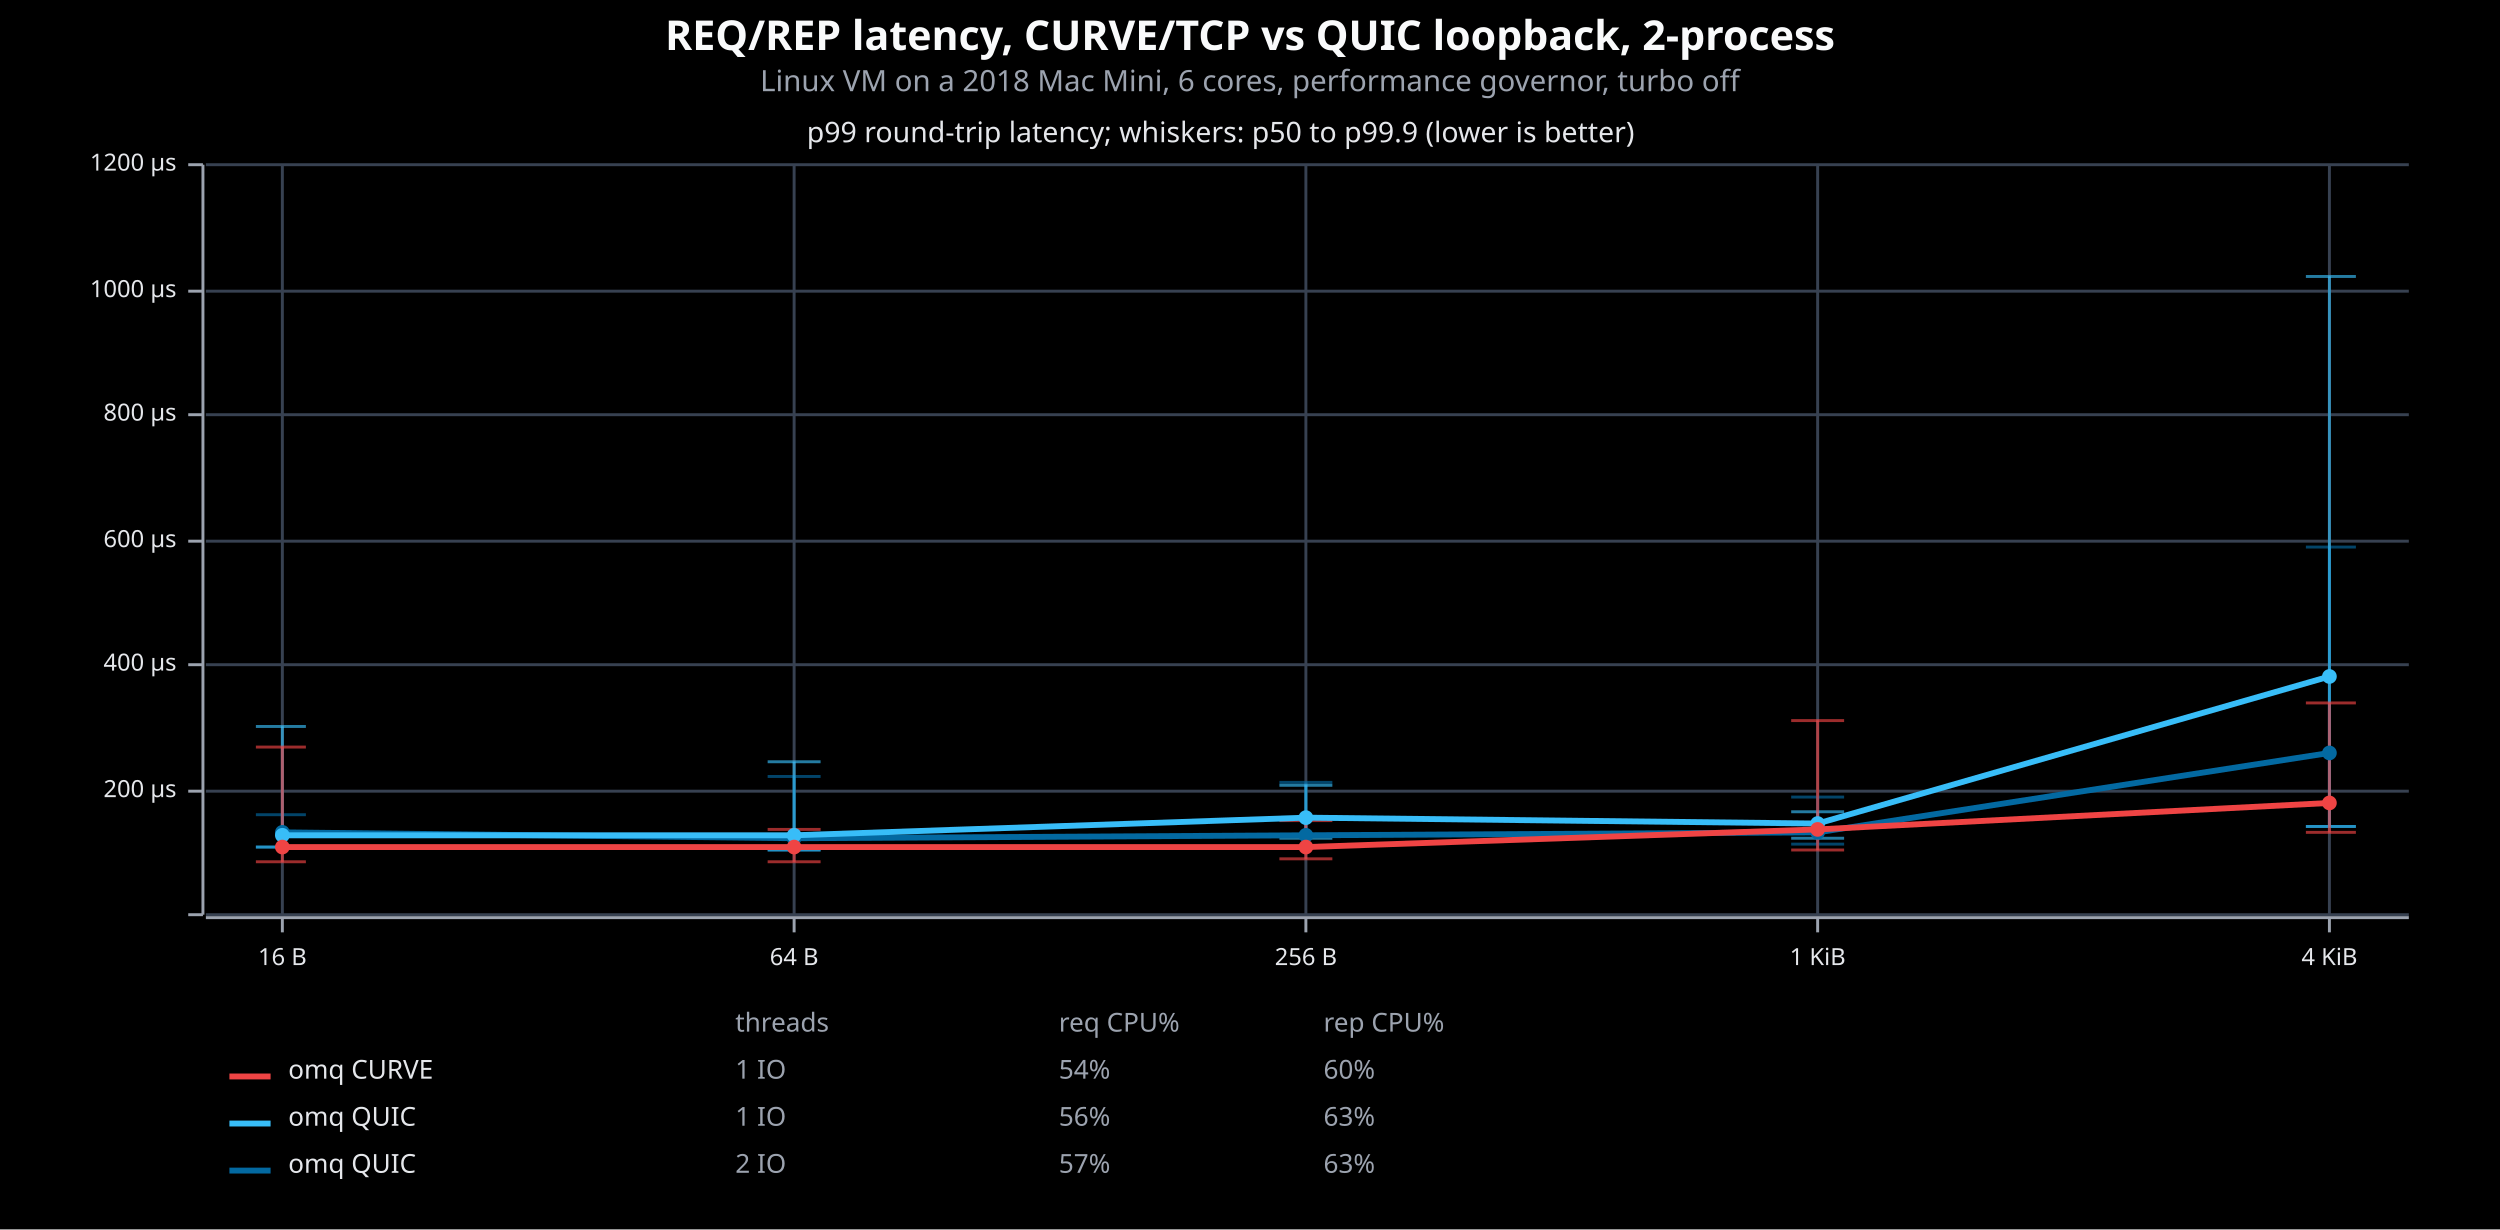
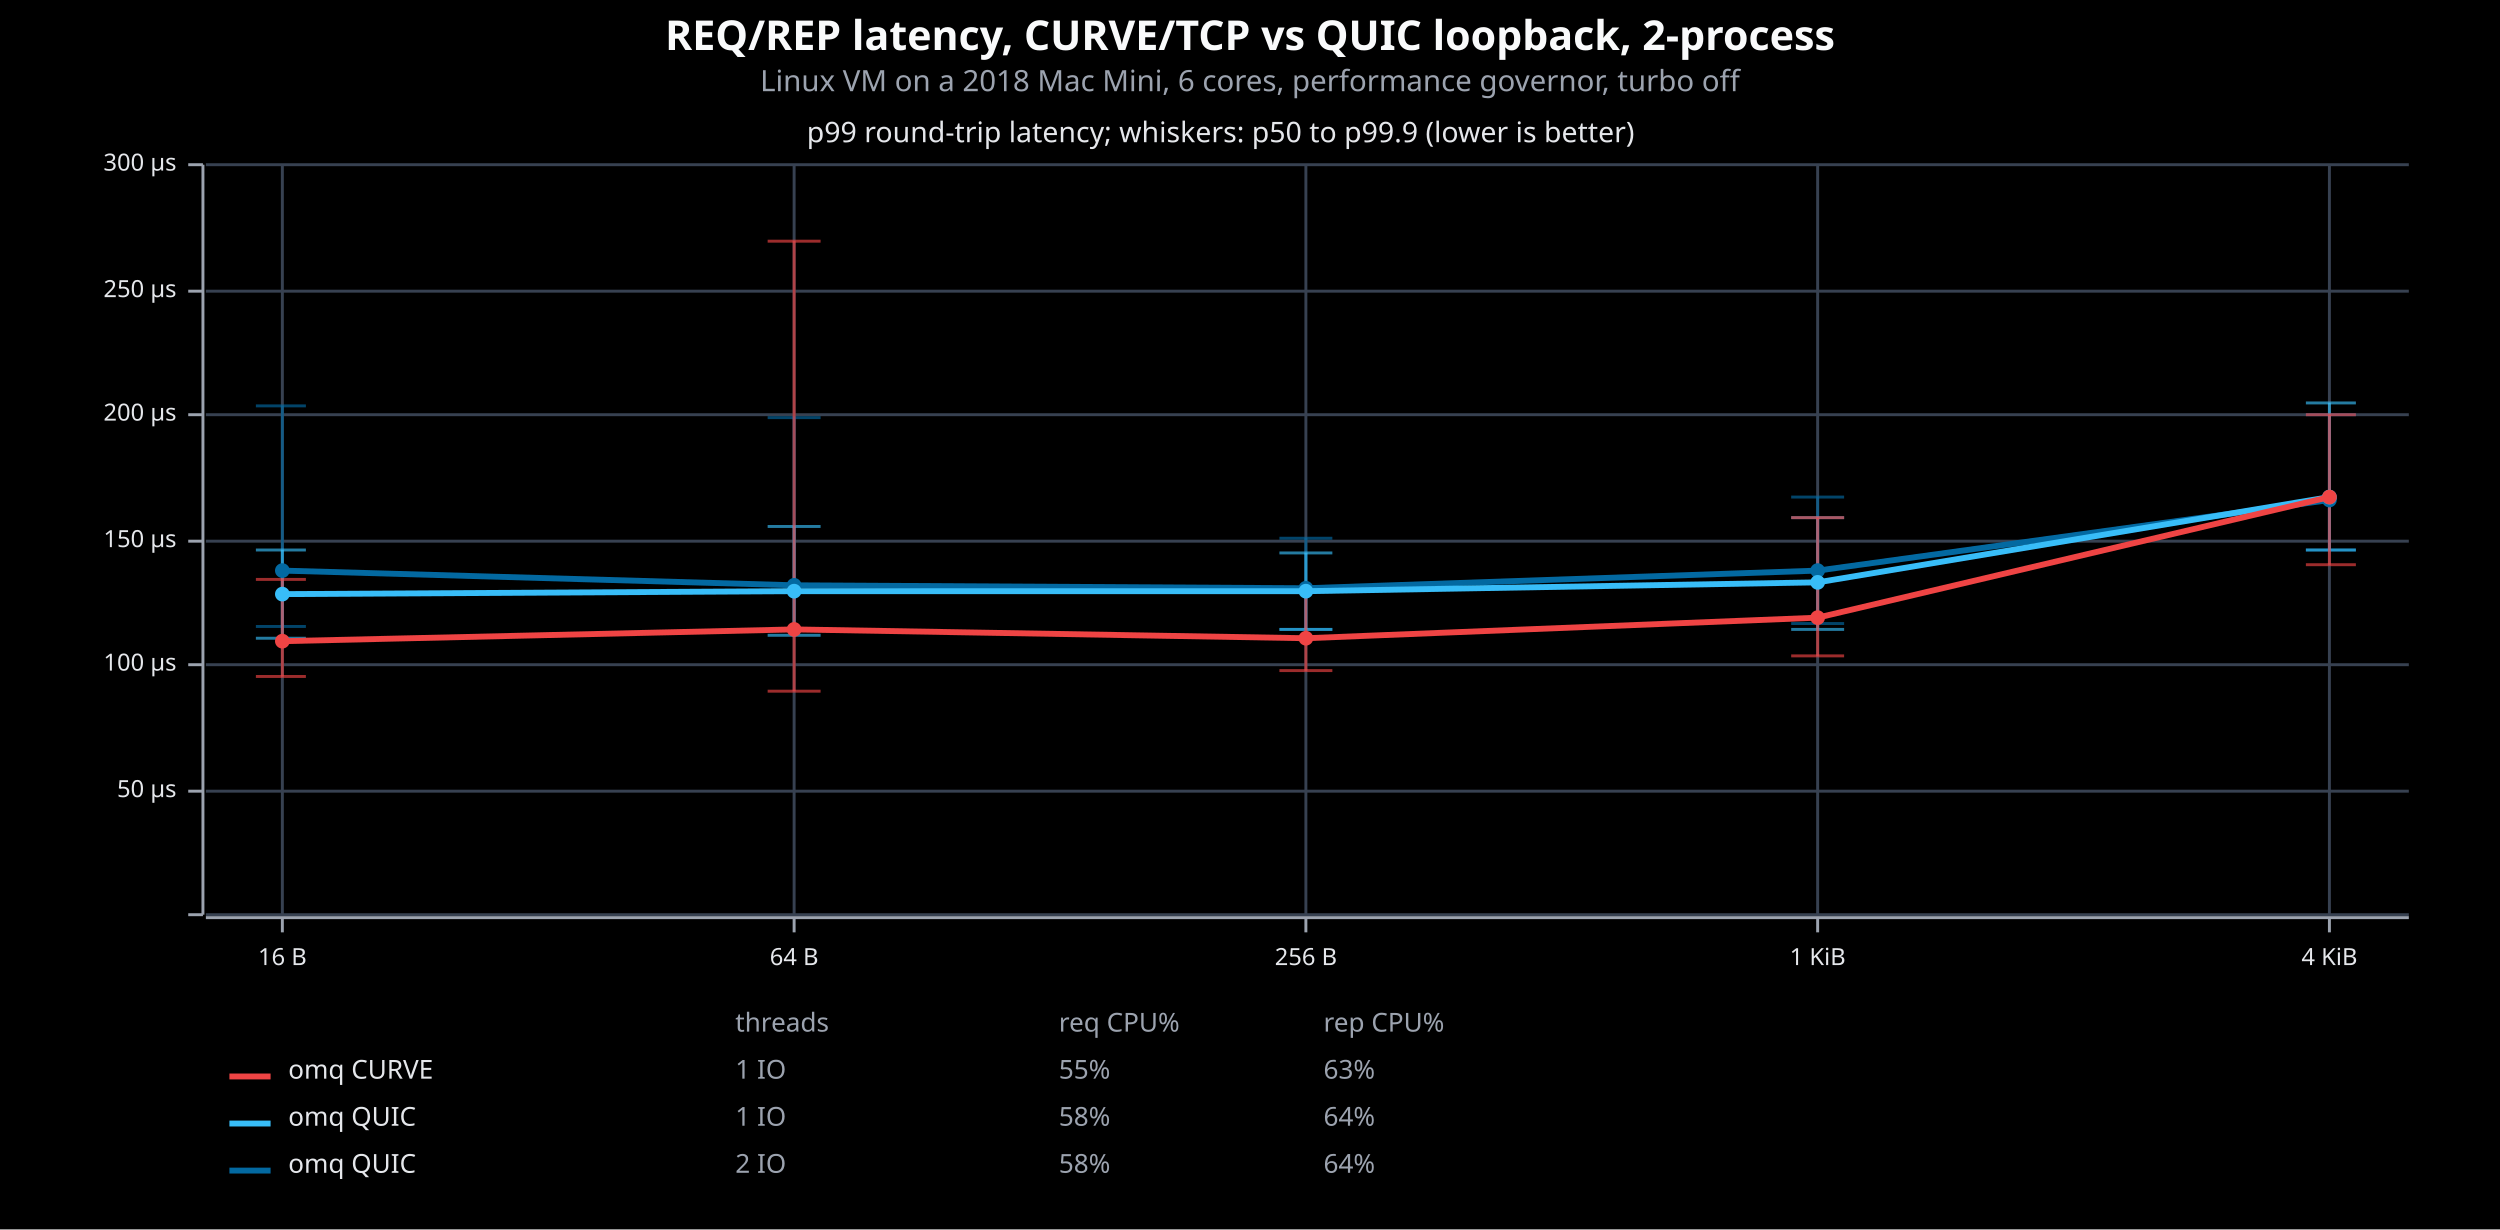
<svg xmlns="http://www.w3.org/2000/svg" viewBox="0 0 850 418" font-family="system-ui, -apple-system, sans-serif">
  <rect x="0" y="0" width="850" height="418" opacity="1" fill="#000000" stroke="none" />
  <text x="425" y="17" text-anchor="middle" font-family="sans-serif" font-size="14" font-weight="bold" fill="#F9FAFB">REQ/REP latency, CURVE/TCP vs QUIC loopback, 2-process</text>
  <text x="425" y="31" text-anchor="middle" font-family="sans-serif" font-size="10" fill="#9CA3AF">Linux VM on a 2018 Mac Mini, 6 cores, performance governor, turbo off</text>
  <text x="415" y="41" dy="0.76em" text-anchor="middle" font-family="sans-serif" font-size="9.677" opacity="1" fill="#E5E7EB">
p99 round-trip latency; whiskers: p50 to p99.9 (lower is better)
</text>
  <line opacity="1" stroke="#374151" stroke-width="1" x1="96" y1="311" x2="96" y2="56" />
  <line opacity="1" stroke="#374151" stroke-width="1" x1="270" y1="311" x2="270" y2="56" />
  <line opacity="1" stroke="#374151" stroke-width="1" x1="444" y1="311" x2="444" y2="56" />
  <line opacity="1" stroke="#374151" stroke-width="1" x1="618" y1="311" x2="618" y2="56" />
  <line opacity="1" stroke="#374151" stroke-width="1" x1="792" y1="311" x2="792" y2="56" />
  <line opacity="1" stroke="#374151" stroke-width="1" x1="70" y1="311" x2="819" y2="311" />
  <line opacity="1" stroke="#374151" stroke-width="1" x1="70" y1="269" x2="819" y2="269" />
  <line opacity="1" stroke="#374151" stroke-width="1" x1="70" y1="226" x2="819" y2="226" />
  <line opacity="1" stroke="#374151" stroke-width="1" x1="70" y1="184" x2="819" y2="184" />
  <line opacity="1" stroke="#374151" stroke-width="1" x1="70" y1="141" x2="819" y2="141" />
  <line opacity="1" stroke="#374151" stroke-width="1" x1="70" y1="99" x2="819" y2="99" />
  <line opacity="1" stroke="#374151" stroke-width="1" x1="70" y1="56" x2="819" y2="56" />
  <polyline fill="none" opacity="1" stroke="#9CA3AF" stroke-width="1" points="69,56 69,311 " />
  <text x="60" y="311" dy="0.5ex" text-anchor="end" font-family="sans-serif" font-size="8.065" opacity="1" fill="#E5E7EB">

</text>
  <polyline fill="none" opacity="1" stroke="#9CA3AF" stroke-width="1" points="64,311 69,311 " />
  <text x="60" y="269" dy="0.5ex" text-anchor="end" font-family="sans-serif" font-size="8.065" opacity="1" fill="#E5E7EB">
- 200 μs
+ 50 μs
</text>
  <polyline fill="none" opacity="1" stroke="#9CA3AF" stroke-width="1" points="64,269 69,269 " />
  <text x="60" y="226" dy="0.5ex" text-anchor="end" font-family="sans-serif" font-size="8.065" opacity="1" fill="#E5E7EB">
- 400 μs
+ 100 μs
</text>
  <polyline fill="none" opacity="1" stroke="#9CA3AF" stroke-width="1" points="64,226 69,226 " />
  <text x="60" y="184" dy="0.5ex" text-anchor="end" font-family="sans-serif" font-size="8.065" opacity="1" fill="#E5E7EB">
- 600 μs
+ 150 μs
</text>
  <polyline fill="none" opacity="1" stroke="#9CA3AF" stroke-width="1" points="64,184 69,184 " />
  <text x="60" y="141" dy="0.5ex" text-anchor="end" font-family="sans-serif" font-size="8.065" opacity="1" fill="#E5E7EB">
- 800 μs
+ 200 μs
</text>
  <polyline fill="none" opacity="1" stroke="#9CA3AF" stroke-width="1" points="64,141 69,141 " />
  <text x="60" y="99" dy="0.5ex" text-anchor="end" font-family="sans-serif" font-size="8.065" opacity="1" fill="#E5E7EB">
- 1000 μs
+ 250 μs
</text>
  <polyline fill="none" opacity="1" stroke="#9CA3AF" stroke-width="1" points="64,99 69,99 " />
  <text x="60" y="56" dy="0.5ex" text-anchor="end" font-family="sans-serif" font-size="8.065" opacity="1" fill="#E5E7EB">
- 1200 μs
+ 300 μs
</text>
  <polyline fill="none" opacity="1" stroke="#9CA3AF" stroke-width="1" points="64,56 69,56 " />
  <polyline fill="none" opacity="1" stroke="#9CA3AF" stroke-width="1" points="70,312 819,312 " />
  <text x="96" y="322" dy="0.76em" text-anchor="middle" font-family="sans-serif" font-size="8.065" opacity="1" fill="#E5E7EB">
16 B
</text>
  <polyline fill="none" opacity="1" stroke="#9CA3AF" stroke-width="1" points="96,312 96,317 " />
  <text x="270" y="322" dy="0.76em" text-anchor="middle" font-family="sans-serif" font-size="8.065" opacity="1" fill="#E5E7EB">
64 B
</text>
  <polyline fill="none" opacity="1" stroke="#9CA3AF" stroke-width="1" points="270,312 270,317 " />
  <text x="444" y="322" dy="0.76em" text-anchor="middle" font-family="sans-serif" font-size="8.065" opacity="1" fill="#E5E7EB">
256 B
</text>
  <polyline fill="none" opacity="1" stroke="#9CA3AF" stroke-width="1" points="444,312 444,317 " />
  <text x="618" y="322" dy="0.76em" text-anchor="middle" font-family="sans-serif" font-size="8.065" opacity="1" fill="#E5E7EB">
1 KiB
</text>
  <polyline fill="none" opacity="1" stroke="#9CA3AF" stroke-width="1" points="618,312 618,317 " />
  <text x="792" y="322" dy="0.76em" text-anchor="middle" font-family="sans-serif" font-size="8.065" opacity="1" fill="#E5E7EB">
4 KiB
</text>
  <polyline fill="none" opacity="1" stroke="#9CA3AF" stroke-width="1" points="792,312 792,317 " />
-   <polyline fill="none" opacity="0.65" stroke="#0369A1" stroke-width="1" points="96,288 96,277 " />
-   <polyline fill="none" opacity="0.65" stroke="#0369A1" stroke-width="1" points="87,288 104,288 " />
-   <polyline fill="none" opacity="0.65" stroke="#0369A1" stroke-width="1" points="87,277 104,277 " />
-   <polyline fill="none" opacity="0.65" stroke="#0369A1" stroke-width="1" points="270,289 270,264 " />
-   <polyline fill="none" opacity="0.65" stroke="#0369A1" stroke-width="1" points="261,289 279,289 " />
-   <polyline fill="none" opacity="0.65" stroke="#0369A1" stroke-width="1" points="261,264 279,264 " />
-   <polyline fill="none" opacity="0.65" stroke="#0369A1" stroke-width="1" points="444,288 444,266 " />
-   <polyline fill="none" opacity="0.65" stroke="#0369A1" stroke-width="1" points="435,288 453,288 " />
-   <polyline fill="none" opacity="0.65" stroke="#0369A1" stroke-width="1" points="435,266 453,266 " />
-   <polyline fill="none" opacity="0.65" stroke="#0369A1" stroke-width="1" points="618,287 618,271 " />
-   <polyline fill="none" opacity="0.65" stroke="#0369A1" stroke-width="1" points="609,287 627,287 " />
-   <polyline fill="none" opacity="0.65" stroke="#0369A1" stroke-width="1" points="609,271 627,271 " />
-   <polyline fill="none" opacity="0.65" stroke="#0369A1" stroke-width="1" points="792,281 792,186 " />
-   <polyline fill="none" opacity="0.65" stroke="#0369A1" stroke-width="1" points="784,281 801,281 " />
-   <polyline fill="none" opacity="0.65" stroke="#0369A1" stroke-width="1" points="784,186 801,186 " />
-   <polyline fill="none" opacity="0.65" stroke="#38BDF8" stroke-width="1" points="96,288 96,247 " />
-   <polyline fill="none" opacity="0.65" stroke="#38BDF8" stroke-width="1" points="87,288 104,288 " />
-   <polyline fill="none" opacity="0.65" stroke="#38BDF8" stroke-width="1" points="87,247 104,247 " />
-   <polyline fill="none" opacity="0.65" stroke="#38BDF8" stroke-width="1" points="270,289 270,259 " />
-   <polyline fill="none" opacity="0.65" stroke="#38BDF8" stroke-width="1" points="261,289 279,289 " />
-   <polyline fill="none" opacity="0.65" stroke="#38BDF8" stroke-width="1" points="261,259 279,259 " />
-   <polyline fill="none" opacity="0.65" stroke="#38BDF8" stroke-width="1" points="444,285 444,267 " />
-   <polyline fill="none" opacity="0.65" stroke="#38BDF8" stroke-width="1" points="435,285 453,285 " />
-   <polyline fill="none" opacity="0.65" stroke="#38BDF8" stroke-width="1" points="435,267 453,267 " />
-   <polyline fill="none" opacity="0.65" stroke="#38BDF8" stroke-width="1" points="618,285 618,276 " />
-   <polyline fill="none" opacity="0.65" stroke="#38BDF8" stroke-width="1" points="609,285 627,285 " />
-   <polyline fill="none" opacity="0.65" stroke="#38BDF8" stroke-width="1" points="609,276 627,276 " />
-   <polyline fill="none" opacity="0.65" stroke="#38BDF8" stroke-width="1" points="792,281 792,94 " />
-   <polyline fill="none" opacity="0.65" stroke="#38BDF8" stroke-width="1" points="784,281 801,281 " />
-   <polyline fill="none" opacity="0.65" stroke="#38BDF8" stroke-width="1" points="784,94 801,94 " />
-   <polyline fill="none" opacity="0.65" stroke="#EF4444" stroke-width="1" points="96,293 96,254 " />
-   <polyline fill="none" opacity="0.65" stroke="#EF4444" stroke-width="1" points="87,293 104,293 " />
-   <polyline fill="none" opacity="0.65" stroke="#EF4444" stroke-width="1" points="87,254 104,254 " />
-   <polyline fill="none" opacity="0.65" stroke="#EF4444" stroke-width="1" points="270,293 270,282 " />
-   <polyline fill="none" opacity="0.65" stroke="#EF4444" stroke-width="1" points="261,293 279,293 " />
-   <polyline fill="none" opacity="0.65" stroke="#EF4444" stroke-width="1" points="261,282 279,282 " />
-   <polyline fill="none" opacity="0.65" stroke="#EF4444" stroke-width="1" points="444,292 444,279 " />
-   <polyline fill="none" opacity="0.65" stroke="#EF4444" stroke-width="1" points="435,292 453,292 " />
-   <polyline fill="none" opacity="0.65" stroke="#EF4444" stroke-width="1" points="435,279 453,279 " />
-   <polyline fill="none" opacity="0.65" stroke="#EF4444" stroke-width="1" points="618,289 618,245 " />
-   <polyline fill="none" opacity="0.65" stroke="#EF4444" stroke-width="1" points="609,289 627,289 " />
-   <polyline fill="none" opacity="0.65" stroke="#EF4444" stroke-width="1" points="609,245 627,245 " />
-   <polyline fill="none" opacity="0.65" stroke="#EF4444" stroke-width="1" points="792,283 792,239 " />
-   <polyline fill="none" opacity="0.65" stroke="#EF4444" stroke-width="1" points="784,283 801,283 " />
-   <polyline fill="none" opacity="0.65" stroke="#EF4444" stroke-width="1" points="784,239 801,239 " />
-   <polyline fill="none" opacity="1" stroke="#0369A1" stroke-width="2" points="96,283 270,285 444,284 618,283 792,256 " />
-   <circle cx="96" cy="283" r="2.5" opacity="1" fill="#0369A1" stroke="none" stroke-width="1" />
-   <circle cx="270" cy="285" r="2.5" opacity="1" fill="#0369A1" stroke="none" stroke-width="1" />
-   <circle cx="444" cy="284" r="2.5" opacity="1" fill="#0369A1" stroke="none" stroke-width="1" />
-   <circle cx="618" cy="283" r="2.5" opacity="1" fill="#0369A1" stroke="none" stroke-width="1" />
-   <circle cx="792" cy="256" r="2.5" opacity="1" fill="#0369A1" stroke="none" stroke-width="1" />
-   <polyline fill="none" opacity="1" stroke="#38BDF8" stroke-width="2" points="96,284 270,284 444,278 618,280 792,230 " />
-   <circle cx="96" cy="284" r="2.5" opacity="1" fill="#38BDF8" stroke="none" stroke-width="1" />
-   <circle cx="270" cy="284" r="2.5" opacity="1" fill="#38BDF8" stroke="none" stroke-width="1" />
-   <circle cx="444" cy="278" r="2.5" opacity="1" fill="#38BDF8" stroke="none" stroke-width="1" />
-   <circle cx="618" cy="280" r="2.5" opacity="1" fill="#38BDF8" stroke="none" stroke-width="1" />
-   <circle cx="792" cy="230" r="2.5" opacity="1" fill="#38BDF8" stroke="none" stroke-width="1" />
-   <polyline fill="none" opacity="1" stroke="#EF4444" stroke-width="2" points="96,288 270,288 444,288 618,282 792,273 " />
-   <circle cx="96" cy="288" r="2.5" opacity="1" fill="#EF4444" stroke="none" stroke-width="1" />
-   <circle cx="270" cy="288" r="2.5" opacity="1" fill="#EF4444" stroke="none" stroke-width="1" />
-   <circle cx="444" cy="288" r="2.5" opacity="1" fill="#EF4444" stroke="none" stroke-width="1" />
-   <circle cx="618" cy="282" r="2.5" opacity="1" fill="#EF4444" stroke="none" stroke-width="1" />
-   <circle cx="792" cy="273" r="2.5" opacity="1" fill="#EF4444" stroke="none" stroke-width="1" />
+   <polyline fill="none" opacity="0.65" stroke="#0369A1" stroke-width="1" points="96,213 96,138 " />
+   <polyline fill="none" opacity="0.65" stroke="#0369A1" stroke-width="1" points="87,213 104,213 " />
+   <polyline fill="none" opacity="0.65" stroke="#0369A1" stroke-width="1" points="87,138 104,138 " />
+   <polyline fill="none" opacity="0.65" stroke="#0369A1" stroke-width="1" points="270,214 270,142 " />
+   <polyline fill="none" opacity="0.65" stroke="#0369A1" stroke-width="1" points="261,214 279,214 " />
+   <polyline fill="none" opacity="0.65" stroke="#0369A1" stroke-width="1" points="261,142 279,142 " />
+   <polyline fill="none" opacity="0.65" stroke="#0369A1" stroke-width="1" points="444,214 444,183 " />
+   <polyline fill="none" opacity="0.65" stroke="#0369A1" stroke-width="1" points="435,214 453,214 " />
+   <polyline fill="none" opacity="0.65" stroke="#0369A1" stroke-width="1" points="435,183 453,183 " />
+   <polyline fill="none" opacity="0.65" stroke="#0369A1" stroke-width="1" points="618,212 618,169 " />
+   <polyline fill="none" opacity="0.65" stroke="#0369A1" stroke-width="1" points="609,212 627,212 " />
+   <polyline fill="none" opacity="0.65" stroke="#0369A1" stroke-width="1" points="609,169 627,169 " />
+   <polyline fill="none" opacity="0.65" stroke="#0369A1" stroke-width="1" points="792,187 792,141 " />
+   <polyline fill="none" opacity="0.65" stroke="#0369A1" stroke-width="1" points="784,187 801,187 " />
+   <polyline fill="none" opacity="0.65" stroke="#0369A1" stroke-width="1" points="784,141 801,141 " />
+   <polyline fill="none" opacity="0.65" stroke="#38BDF8" stroke-width="1" points="96,217 96,187 " />
+   <polyline fill="none" opacity="0.65" stroke="#38BDF8" stroke-width="1" points="87,217 104,217 " />
+   <polyline fill="none" opacity="0.65" stroke="#38BDF8" stroke-width="1" points="87,187 104,187 " />
+   <polyline fill="none" opacity="0.65" stroke="#38BDF8" stroke-width="1" points="270,216 270,179 " />
+   <polyline fill="none" opacity="0.65" stroke="#38BDF8" stroke-width="1" points="261,216 279,216 " />
+   <polyline fill="none" opacity="0.65" stroke="#38BDF8" stroke-width="1" points="261,179 279,179 " />
+   <polyline fill="none" opacity="0.65" stroke="#38BDF8" stroke-width="1" points="444,214 444,188 " />
+   <polyline fill="none" opacity="0.65" stroke="#38BDF8" stroke-width="1" points="435,214 453,214 " />
+   <polyline fill="none" opacity="0.65" stroke="#38BDF8" stroke-width="1" points="435,188 453,188 " />
+   <polyline fill="none" opacity="0.65" stroke="#38BDF8" stroke-width="1" points="618,214 618,176 " />
+   <polyline fill="none" opacity="0.65" stroke="#38BDF8" stroke-width="1" points="609,214 627,214 " />
+   <polyline fill="none" opacity="0.65" stroke="#38BDF8" stroke-width="1" points="609,176 627,176 " />
+   <polyline fill="none" opacity="0.65" stroke="#38BDF8" stroke-width="1" points="792,187 792,137 " />
+   <polyline fill="none" opacity="0.65" stroke="#38BDF8" stroke-width="1" points="784,187 801,187 " />
+   <polyline fill="none" opacity="0.65" stroke="#38BDF8" stroke-width="1" points="784,137 801,137 " />
+   <polyline fill="none" opacity="0.65" stroke="#EF4444" stroke-width="1" points="96,230 96,197 " />
+   <polyline fill="none" opacity="0.65" stroke="#EF4444" stroke-width="1" points="87,230 104,230 " />
+   <polyline fill="none" opacity="0.65" stroke="#EF4444" stroke-width="1" points="87,197 104,197 " />
+   <polyline fill="none" opacity="0.65" stroke="#EF4444" stroke-width="1" points="270,235 270,82 " />
+   <polyline fill="none" opacity="0.65" stroke="#EF4444" stroke-width="1" points="261,235 279,235 " />
+   <polyline fill="none" opacity="0.65" stroke="#EF4444" stroke-width="1" points="261,82 279,82 " />
+   <polyline fill="none" opacity="0.65" stroke="#EF4444" stroke-width="1" points="444,228 444,201 " />
+   <polyline fill="none" opacity="0.65" stroke="#EF4444" stroke-width="1" points="435,228 453,228 " />
+   <polyline fill="none" opacity="0.65" stroke="#EF4444" stroke-width="1" points="435,201 453,201 " />
+   <polyline fill="none" opacity="0.65" stroke="#EF4444" stroke-width="1" points="618,223 618,176 " />
+   <polyline fill="none" opacity="0.65" stroke="#EF4444" stroke-width="1" points="609,223 627,223 " />
+   <polyline fill="none" opacity="0.65" stroke="#EF4444" stroke-width="1" points="609,176 627,176 " />
+   <polyline fill="none" opacity="0.65" stroke="#EF4444" stroke-width="1" points="792,192 792,141 " />
+   <polyline fill="none" opacity="0.65" stroke="#EF4444" stroke-width="1" points="784,192 801,192 " />
+   <polyline fill="none" opacity="0.65" stroke="#EF4444" stroke-width="1" points="784,141 801,141 " />
+   <polyline fill="none" opacity="1" stroke="#0369A1" stroke-width="2" points="96,194 270,199 444,200 618,194 792,170 " />
+   <circle cx="96" cy="194" r="2.5" opacity="1" fill="#0369A1" stroke="none" stroke-width="1" />
+   <circle cx="270" cy="199" r="2.5" opacity="1" fill="#0369A1" stroke="none" stroke-width="1" />
+   <circle cx="444" cy="200" r="2.5" opacity="1" fill="#0369A1" stroke="none" stroke-width="1" />
+   <circle cx="618" cy="194" r="2.5" opacity="1" fill="#0369A1" stroke="none" stroke-width="1" />
+   <circle cx="792" cy="170" r="2.5" opacity="1" fill="#0369A1" stroke="none" stroke-width="1" />
+   <polyline fill="none" opacity="1" stroke="#38BDF8" stroke-width="2" points="96,202 270,201 444,201 618,198 792,169 " />
+   <circle cx="96" cy="202" r="2.5" opacity="1" fill="#38BDF8" stroke="none" stroke-width="1" />
+   <circle cx="270" cy="201" r="2.5" opacity="1" fill="#38BDF8" stroke="none" stroke-width="1" />
+   <circle cx="444" cy="201" r="2.5" opacity="1" fill="#38BDF8" stroke="none" stroke-width="1" />
+   <circle cx="618" cy="198" r="2.5" opacity="1" fill="#38BDF8" stroke="none" stroke-width="1" />
+   <circle cx="792" cy="169" r="2.5" opacity="1" fill="#38BDF8" stroke="none" stroke-width="1" />
+   <polyline fill="none" opacity="1" stroke="#EF4444" stroke-width="2" points="96,218 270,214 444,217 618,210 792,169 " />
+   <circle cx="96" cy="218" r="2.5" opacity="1" fill="#EF4444" stroke="none" stroke-width="1" />
+   <circle cx="270" cy="214" r="2.5" opacity="1" fill="#EF4444" stroke="none" stroke-width="1" />
+   <circle cx="444" cy="217" r="2.5" opacity="1" fill="#EF4444" stroke="none" stroke-width="1" />
+   <circle cx="618" cy="210" r="2.5" opacity="1" fill="#EF4444" stroke="none" stroke-width="1" />
+   <circle cx="792" cy="169" r="2.5" opacity="1" fill="#EF4444" stroke="none" stroke-width="1" />
  <text x="250" y="344" dy="0.76em" text-anchor="start" font-family="sans-serif" font-size="8.871" opacity="1" fill="#9CA3AF">
threads
</text>
  <text x="360" y="344" dy="0.76em" text-anchor="start" font-family="sans-serif" font-size="8.871" opacity="1" fill="#9CA3AF">
req CPU%
</text>
  <text x="450" y="344" dy="0.76em" text-anchor="start" font-family="sans-serif" font-size="8.871" opacity="1" fill="#9CA3AF">
rep CPU%
</text>
  <polyline fill="none" opacity="1" stroke="#EF4444" stroke-width="2" points="78,366 92,366 " />
  <text x="98" y="360" dy="0.76em" text-anchor="start" font-family="sans-serif" font-size="8.871" opacity="1" fill="#E5E7EB">
omq CURVE
</text>
  <text x="250" y="360" dy="0.76em" text-anchor="start" font-family="sans-serif" font-size="8.871" opacity="1" fill="#9CA3AF">
1 IO
</text>
  <text x="360" y="360" dy="0.76em" text-anchor="start" font-family="sans-serif" font-size="8.871" opacity="1" fill="#9CA3AF">
- 54%
+ 55%
</text>
  <text x="450" y="360" dy="0.76em" text-anchor="start" font-family="sans-serif" font-size="8.871" opacity="1" fill="#9CA3AF">
- 60%
+ 63%
</text>
  <polyline fill="none" opacity="1" stroke="#38BDF8" stroke-width="2" points="78,382 92,382 " />
  <text x="98" y="376" dy="0.76em" text-anchor="start" font-family="sans-serif" font-size="8.871" opacity="1" fill="#E5E7EB">
omq QUIC
</text>
  <text x="250" y="376" dy="0.76em" text-anchor="start" font-family="sans-serif" font-size="8.871" opacity="1" fill="#9CA3AF">
1 IO
</text>
  <text x="360" y="376" dy="0.76em" text-anchor="start" font-family="sans-serif" font-size="8.871" opacity="1" fill="#9CA3AF">
- 56%
+ 58%
</text>
  <text x="450" y="376" dy="0.76em" text-anchor="start" font-family="sans-serif" font-size="8.871" opacity="1" fill="#9CA3AF">
- 63%
+ 64%
</text>
  <polyline fill="none" opacity="1" stroke="#0369A1" stroke-width="2" points="78,398 92,398 " />
  <text x="98" y="392" dy="0.76em" text-anchor="start" font-family="sans-serif" font-size="8.871" opacity="1" fill="#E5E7EB">
omq QUIC
</text>
  <text x="250" y="392" dy="0.76em" text-anchor="start" font-family="sans-serif" font-size="8.871" opacity="1" fill="#9CA3AF">
2 IO
</text>
  <text x="360" y="392" dy="0.76em" text-anchor="start" font-family="sans-serif" font-size="8.871" opacity="1" fill="#9CA3AF">
- 57%
+ 58%
</text>
  <text x="450" y="392" dy="0.76em" text-anchor="start" font-family="sans-serif" font-size="8.871" opacity="1" fill="#9CA3AF">
- 63%
+ 64%
</text>
</svg>
